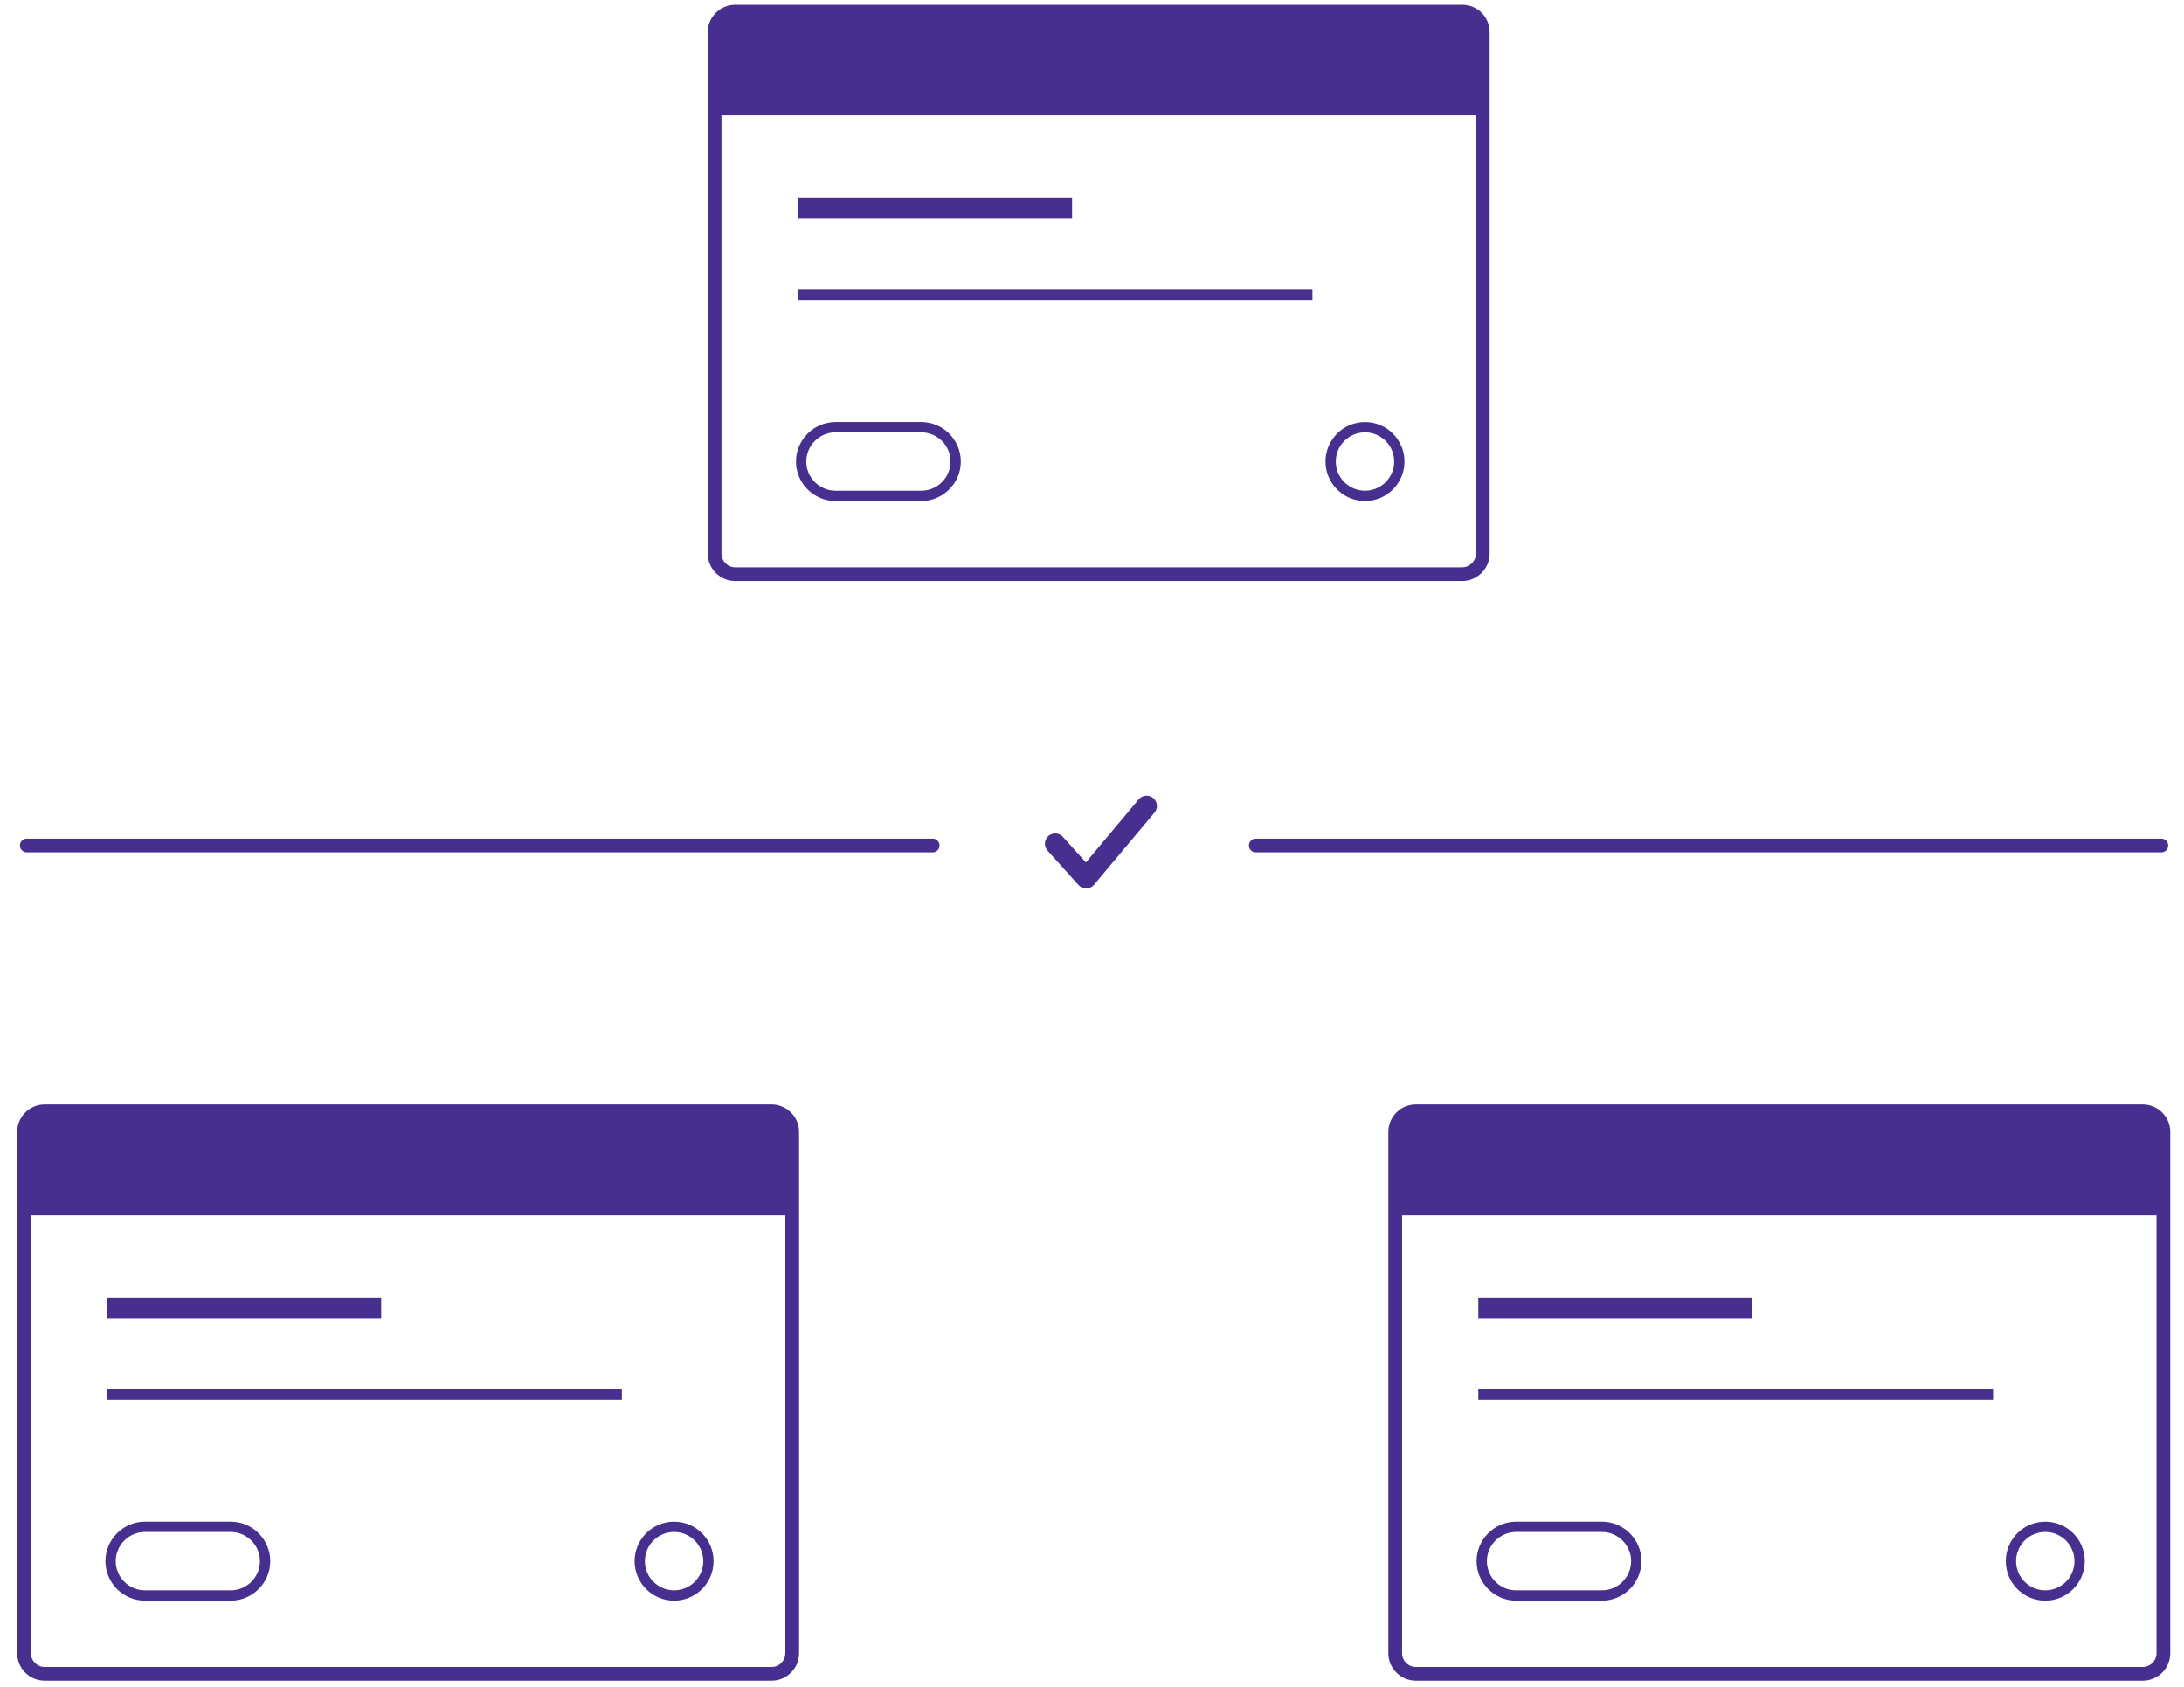
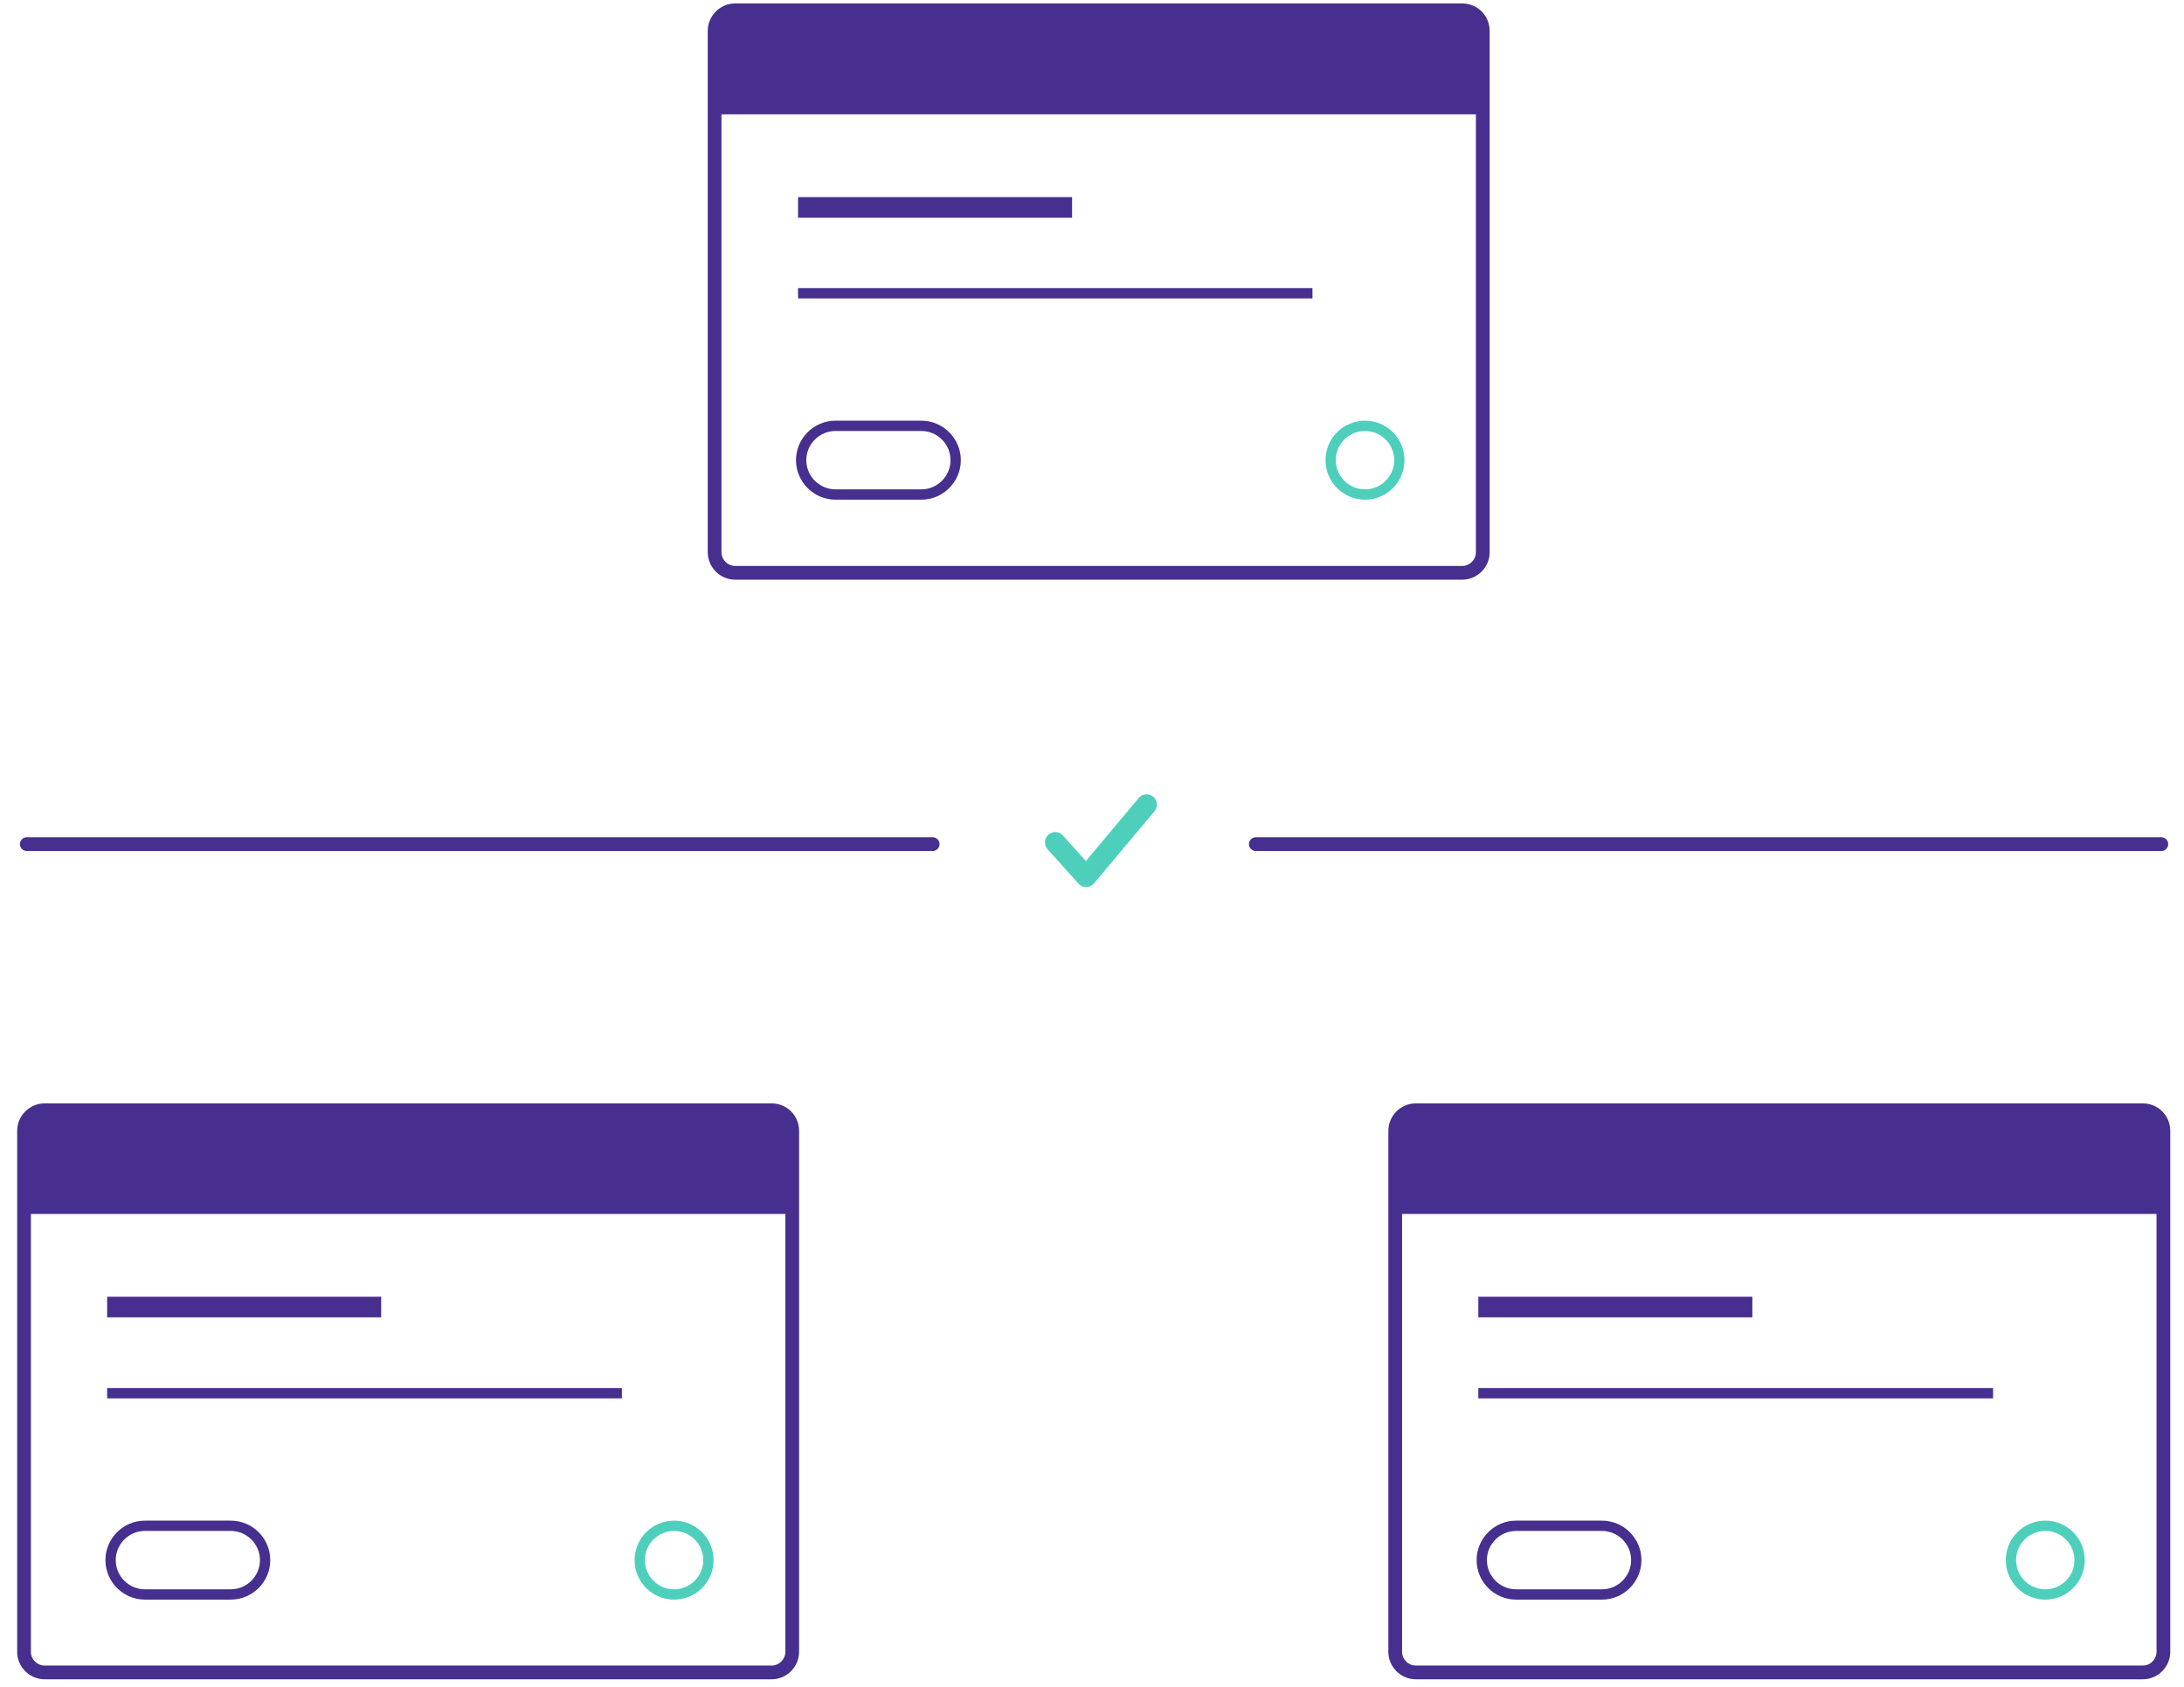
<svg xmlns="http://www.w3.org/2000/svg" version="1.1" id="Layer_1" x="0px" y="0px" viewBox="0 0 636 491" enable-background="new 0 0 636 491" xml:space="preserve">
-   <path fill="none" stroke="#462F8E" stroke-width="4" stroke-linecap="round" stroke-linejoin="round" stroke-miterlimit="10" d="  M7.9,256.1" />
-   <path fill="none" stroke="#462F8E" stroke-width="4" stroke-linecap="round" stroke-linejoin="round" stroke-miterlimit="10" d="  M271.6,246.2H7.8" />
+   <path fill="none" stroke="#462F8E" stroke-width="4" stroke-linecap="round" stroke-linejoin="round" stroke-miterlimit="10" d="  M7.9,254.7" />
+   <path fill="none" stroke="#462F8E" stroke-width="4" stroke-linecap="round" stroke-linejoin="round" stroke-miterlimit="10" d="  M271.6,245.8H7.8" />
  <g>
    <g>
-       <path fill="#462F8E" d="M425.8,5.4c2.2,0,4,1.8,4,4v151.8c0,2.2-1.8,4-4,4H214.1c-2.2,0-4-1.8-4-4V9.4c0-2.2,1.8-4,4-4H425.8     M425.8,1.4H214.1c-4.4,0-8,3.6-8,8v151.8c0,4.4,3.6,8,8,8h211.7c4.4,0,8-3.6,8-8V9.4C433.8,5,430.3,1.4,425.8,1.4L425.8,1.4z" />
+       <path fill="#462F8E" d="M425.8,5c2.2,0,4,1.8,4,4v151.8c0,2.2-1.8,4-4,4H214.1c-2.2,0-4-1.8-4-4V9c0-2.2,1.8-4,4-4H425.8 M425.8,1    H214.1c-4.4,0-8,3.6-8,8v151.8c0,4.4,3.6,8,8,8h211.7c4.4,0,8-3.6,8-8V9C433.8,4.6,430.3,1,425.8,1L425.8,1z" />
    </g>
-     <path fill="#462F8E" d="M431,33.6H208V9c0-3,2.4-5.3,5.3-5.3h212.3c3,0,5.3,2.4,5.3,5.3V33.6z" />
-     <line fill="none" stroke="#462F8E" stroke-width="6" stroke-miterlimit="10" x1="232.4" y1="60.7" x2="312.2" y2="60.7" />
-     <line fill="none" stroke="#462F8E" stroke-width="3" stroke-miterlimit="10" x1="232.4" y1="85.8" x2="382.2" y2="85.8" />
-     <circle fill="none" stroke="#462F8E" stroke-width="3" stroke-miterlimit="10" cx="397.5" cy="134.4" r="10" />
-     <path fill="none" stroke="#462F8E" stroke-width="3" stroke-miterlimit="10" d="M268.3,144.4h-25c-5.5,0-10-4.5-10-10v0   c0-5.5,4.5-10,10-10h25c5.5,0,10,4.5,10,10v0C278.3,139.9,273.8,144.4,268.3,144.4z" />
+     <path fill="#462F8E" d="M431,33.3H208V8.6c0-3,2.4-5.3,5.3-5.3h212.3c3,0,5.3,2.4,5.3,5.3V33.3z" />
+     <line fill="none" stroke="#462F8E" stroke-width="6" stroke-miterlimit="10" x1="232.4" y1="60.4" x2="312.2" y2="60.4" />
+     <line fill="none" stroke="#462F8E" stroke-width="3" stroke-miterlimit="10" x1="232.4" y1="85.4" x2="382.2" y2="85.4" />
+     <circle fill="none" stroke="#4ECFBC" stroke-width="3" stroke-miterlimit="10" cx="397.5" cy="134" r="10" />
+     <path fill="none" stroke="#462F8E" stroke-width="3" stroke-miterlimit="10" d="M268.3,144h-25c-5.5,0-10-4.5-10-10v0   c0-5.5,4.5-10,10-10h25c5.5,0,10,4.5,10,10v0C278.3,139.5,273.8,144,268.3,144z" />
  </g>
  <g>
    <g>
-       <path fill="#462F8E" d="M224.7,325.6c2.2,0,4,1.8,4,4v151.8c0,2.2-1.8,4-4,4H13c-2.2,0-4-1.8-4-4V329.6c0-2.2,1.8-4,4-4H224.7     M224.7,321.6H13c-4.4,0-8,3.6-8,8v151.8c0,4.4,3.6,8,8,8h211.7c4.4,0,8-3.6,8-8V329.6C232.7,325.2,229.1,321.6,224.7,321.6    L224.7,321.6z" />
+       <path fill="#462F8E" d="M224.7,325.3c2.2,0,4,1.8,4,4V481c0,2.2-1.8,4-4,4H13c-2.2,0-4-1.8-4-4V329.3c0-2.2,1.8-4,4-4H224.7     M224.7,321.3H13c-4.4,0-8,3.6-8,8V481c0,4.4,3.6,8,8,8h211.7c4.4,0,8-3.6,8-8V329.3C232.7,324.8,229.1,321.3,224.7,321.3    L224.7,321.3z" />
    </g>
-     <path fill="#462F8E" d="M229.8,353.9H7.8v-24.7c0-3,2.4-5.3,5.3-5.3h211.3c3,0,5.3,2.4,5.3,5.3V353.9z" />
-     <line fill="none" stroke="#462F8E" stroke-width="6" stroke-miterlimit="10" x1="31.2" y1="381" x2="111" y2="381" />
-     <line fill="none" stroke="#462F8E" stroke-width="3" stroke-miterlimit="10" x1="31.2" y1="406" x2="181.1" y2="406" />
-     <circle fill="none" stroke="#462F8E" stroke-width="3" stroke-miterlimit="10" cx="196.3" cy="454.6" r="10" />
-     <path fill="none" stroke="#462F8E" stroke-width="3" stroke-miterlimit="10" d="M67.2,464.6h-25c-5.5,0-10-4.5-10-10v0   c0-5.5,4.5-10,10-10h25c5.5,0,10,4.5,10,10v0C77.2,460.1,72.7,464.6,67.2,464.6z" />
+     <path fill="#462F8E" d="M229.8,353.5H7.8v-24.7c0-3,2.4-5.3,5.3-5.3h211.3c3,0,5.3,2.4,5.3,5.3V353.5z" />
+     <line fill="none" stroke="#462F8E" stroke-width="6" stroke-miterlimit="10" x1="31.2" y1="380.6" x2="111" y2="380.6" />
+     <line fill="none" stroke="#462F8E" stroke-width="3" stroke-miterlimit="10" x1="31.2" y1="405.7" x2="181.1" y2="405.7" />
+     <circle fill="none" stroke="#4ECFBC" stroke-width="3" stroke-miterlimit="10" cx="196.3" cy="454.3" r="10" />
+     <path fill="none" stroke="#462F8E" stroke-width="3" stroke-miterlimit="10" d="M67.2,464.3h-25c-5.5,0-10-4.5-10-10v0   c0-5.5,4.5-10,10-10h25c5.5,0,10,4.5,10,10v0C77.2,459.8,72.7,464.3,67.2,464.3z" />
  </g>
  <g>
    <g>
-       <path fill="#462F8E" d="M624,325.6c2.2,0,4,1.8,4,4v151.8c0,2.2-1.8,4-4,4H412.3c-2.2,0-4-1.8-4-4V329.6c0-2.2,1.8-4,4-4H624     M624,321.6H412.3c-4.4,0-8,3.6-8,8v151.8c0,4.4,3.6,8,8,8H624c4.4,0,8-3.6,8-8V329.6C632,325.2,628.4,321.6,624,321.6L624,321.6z    " />
+       <path fill="#462F8E" d="M624,325.3c2.2,0,4,1.8,4,4V481c0,2.2-1.8,4-4,4H412.3c-2.2,0-4-1.8-4-4V329.3c0-2.2,1.8-4,4-4H624     M624,321.3H412.3c-4.4,0-8,3.6-8,8V481c0,4.4,3.6,8,8,8H624c4.4,0,8-3.6,8-8V329.3C632,324.8,628.4,321.3,624,321.3L624,321.3z" />
    </g>
-     <path fill="#462F8E" d="M629.1,353.9h-222v-24.7c0-3,2.4-5.3,5.3-5.3h211.3c3,0,5.3,2.4,5.3,5.3V353.9z" />
-     <line fill="none" stroke="#462F8E" stroke-width="6" stroke-miterlimit="10" x1="430.5" y1="381" x2="510.3" y2="381" />
-     <line fill="none" stroke="#462F8E" stroke-width="3" stroke-miterlimit="10" x1="430.5" y1="406" x2="580.4" y2="406" />
-     <circle fill="none" stroke="#462F8E" stroke-width="3" stroke-miterlimit="10" cx="595.6" cy="454.6" r="10" />
-     <path fill="none" stroke="#462F8E" stroke-width="3" stroke-miterlimit="10" d="M466.5,464.6h-25c-5.5,0-10-4.5-10-10v0   c0-5.5,4.5-10,10-10h25c5.5,0,10,4.5,10,10v0C476.5,460.1,472,464.6,466.5,464.6z" />
+     <path fill="#462F8E" d="M629.1,353.5h-222v-24.7c0-3,2.4-5.3,5.3-5.3h211.3c3,0,5.3,2.4,5.3,5.3V353.5z" />
+     <line fill="none" stroke="#462F8E" stroke-width="6" stroke-miterlimit="10" x1="430.5" y1="380.6" x2="510.3" y2="380.6" />
+     <line fill="none" stroke="#462F8E" stroke-width="3" stroke-miterlimit="10" x1="430.5" y1="405.7" x2="580.4" y2="405.7" />
+     <circle fill="none" stroke="#4ECFBC" stroke-width="3" stroke-miterlimit="10" cx="595.6" cy="454.3" r="10" />
+     <path fill="none" stroke="#462F8E" stroke-width="3" stroke-miterlimit="10" d="M466.5,464.3h-25c-5.5,0-10-4.5-10-10v0   c0-5.5,4.5-10,10-10h25c5.5,0,10,4.5,10,10v0C476.5,459.8,472,464.3,466.5,464.3z" />
  </g>
-   <path fill="none" stroke="#462F8E" stroke-width="4" stroke-linecap="round" stroke-linejoin="round" stroke-miterlimit="10" d="  M629.4,246.2H365.7" />
-   <polyline fill="none" stroke="#462F8E" stroke-width="6" stroke-linecap="round" stroke-linejoin="round" stroke-miterlimit="10" points="  333.9,234.7 316.3,255.7 307.3,245.7 " />
+   <path fill="none" stroke="#462F8E" stroke-width="4" stroke-linecap="round" stroke-linejoin="round" stroke-miterlimit="10" d="  M629.4,245.8H365.7" />
+   <polyline fill="none" stroke="#4ECFBC" stroke-width="6" stroke-linecap="round" stroke-linejoin="round" stroke-miterlimit="10" points="  333.9,234.3 316.3,255.3 307.3,245.3 " />
</svg>
